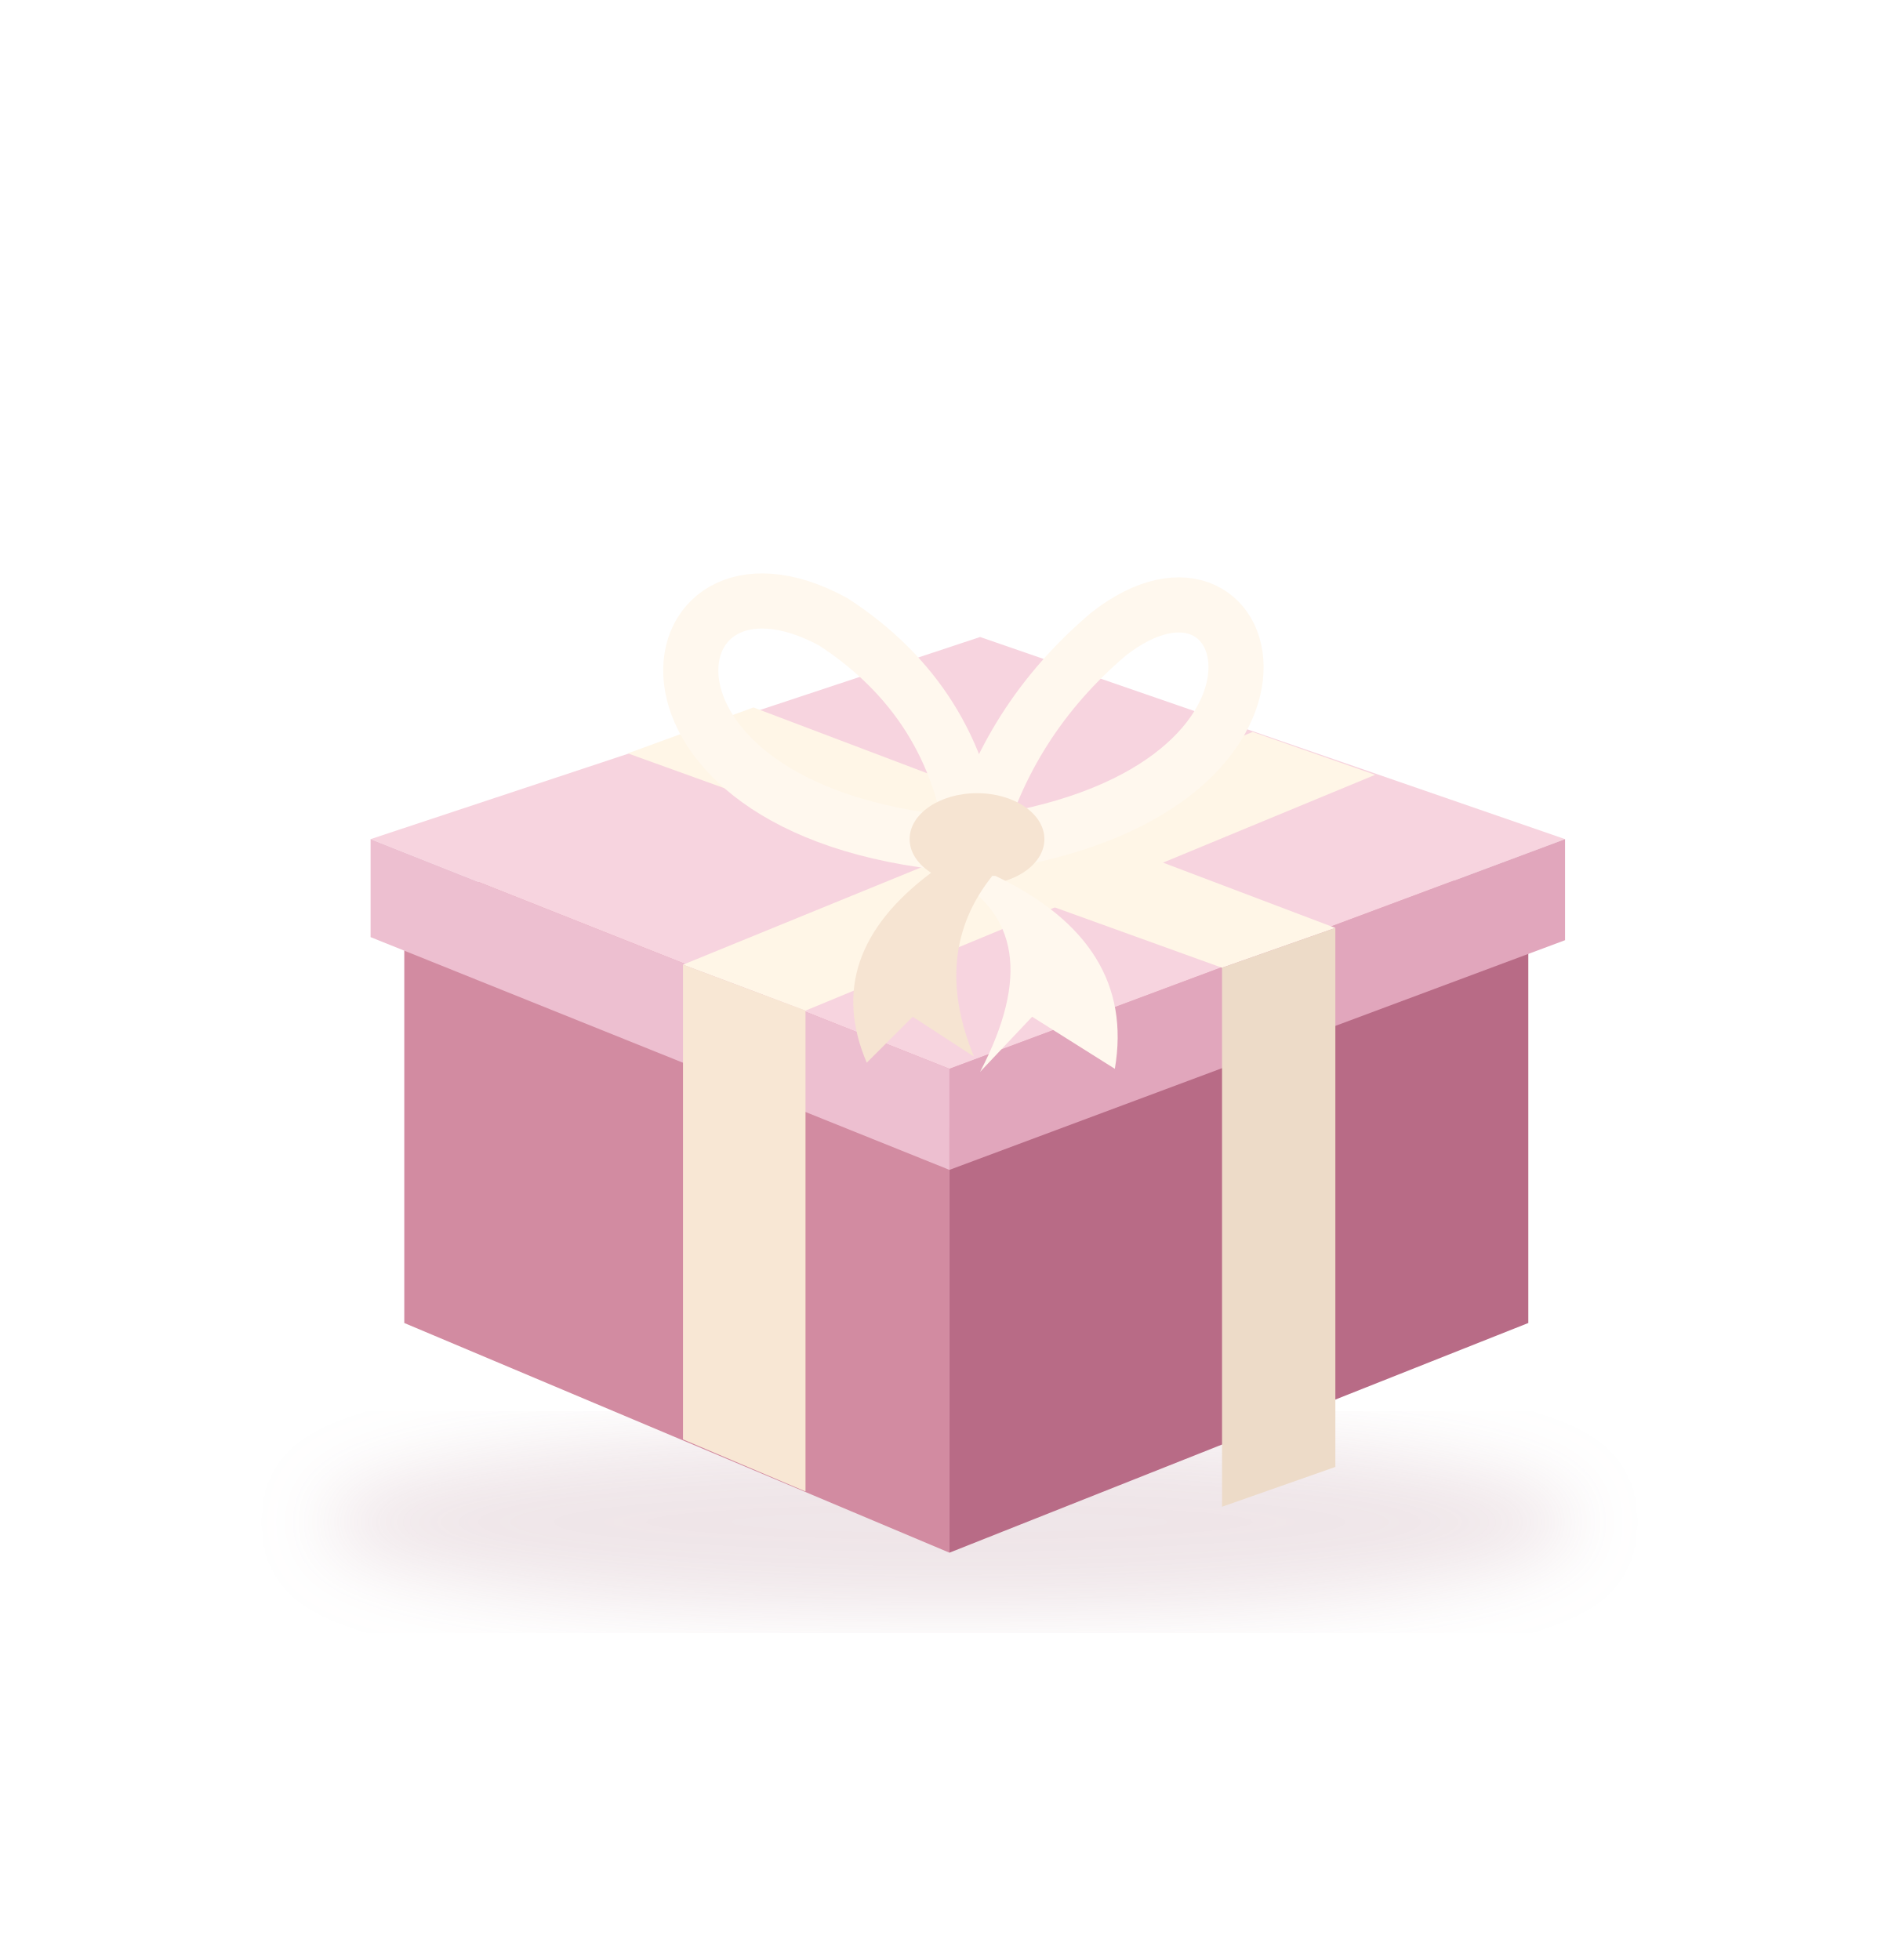
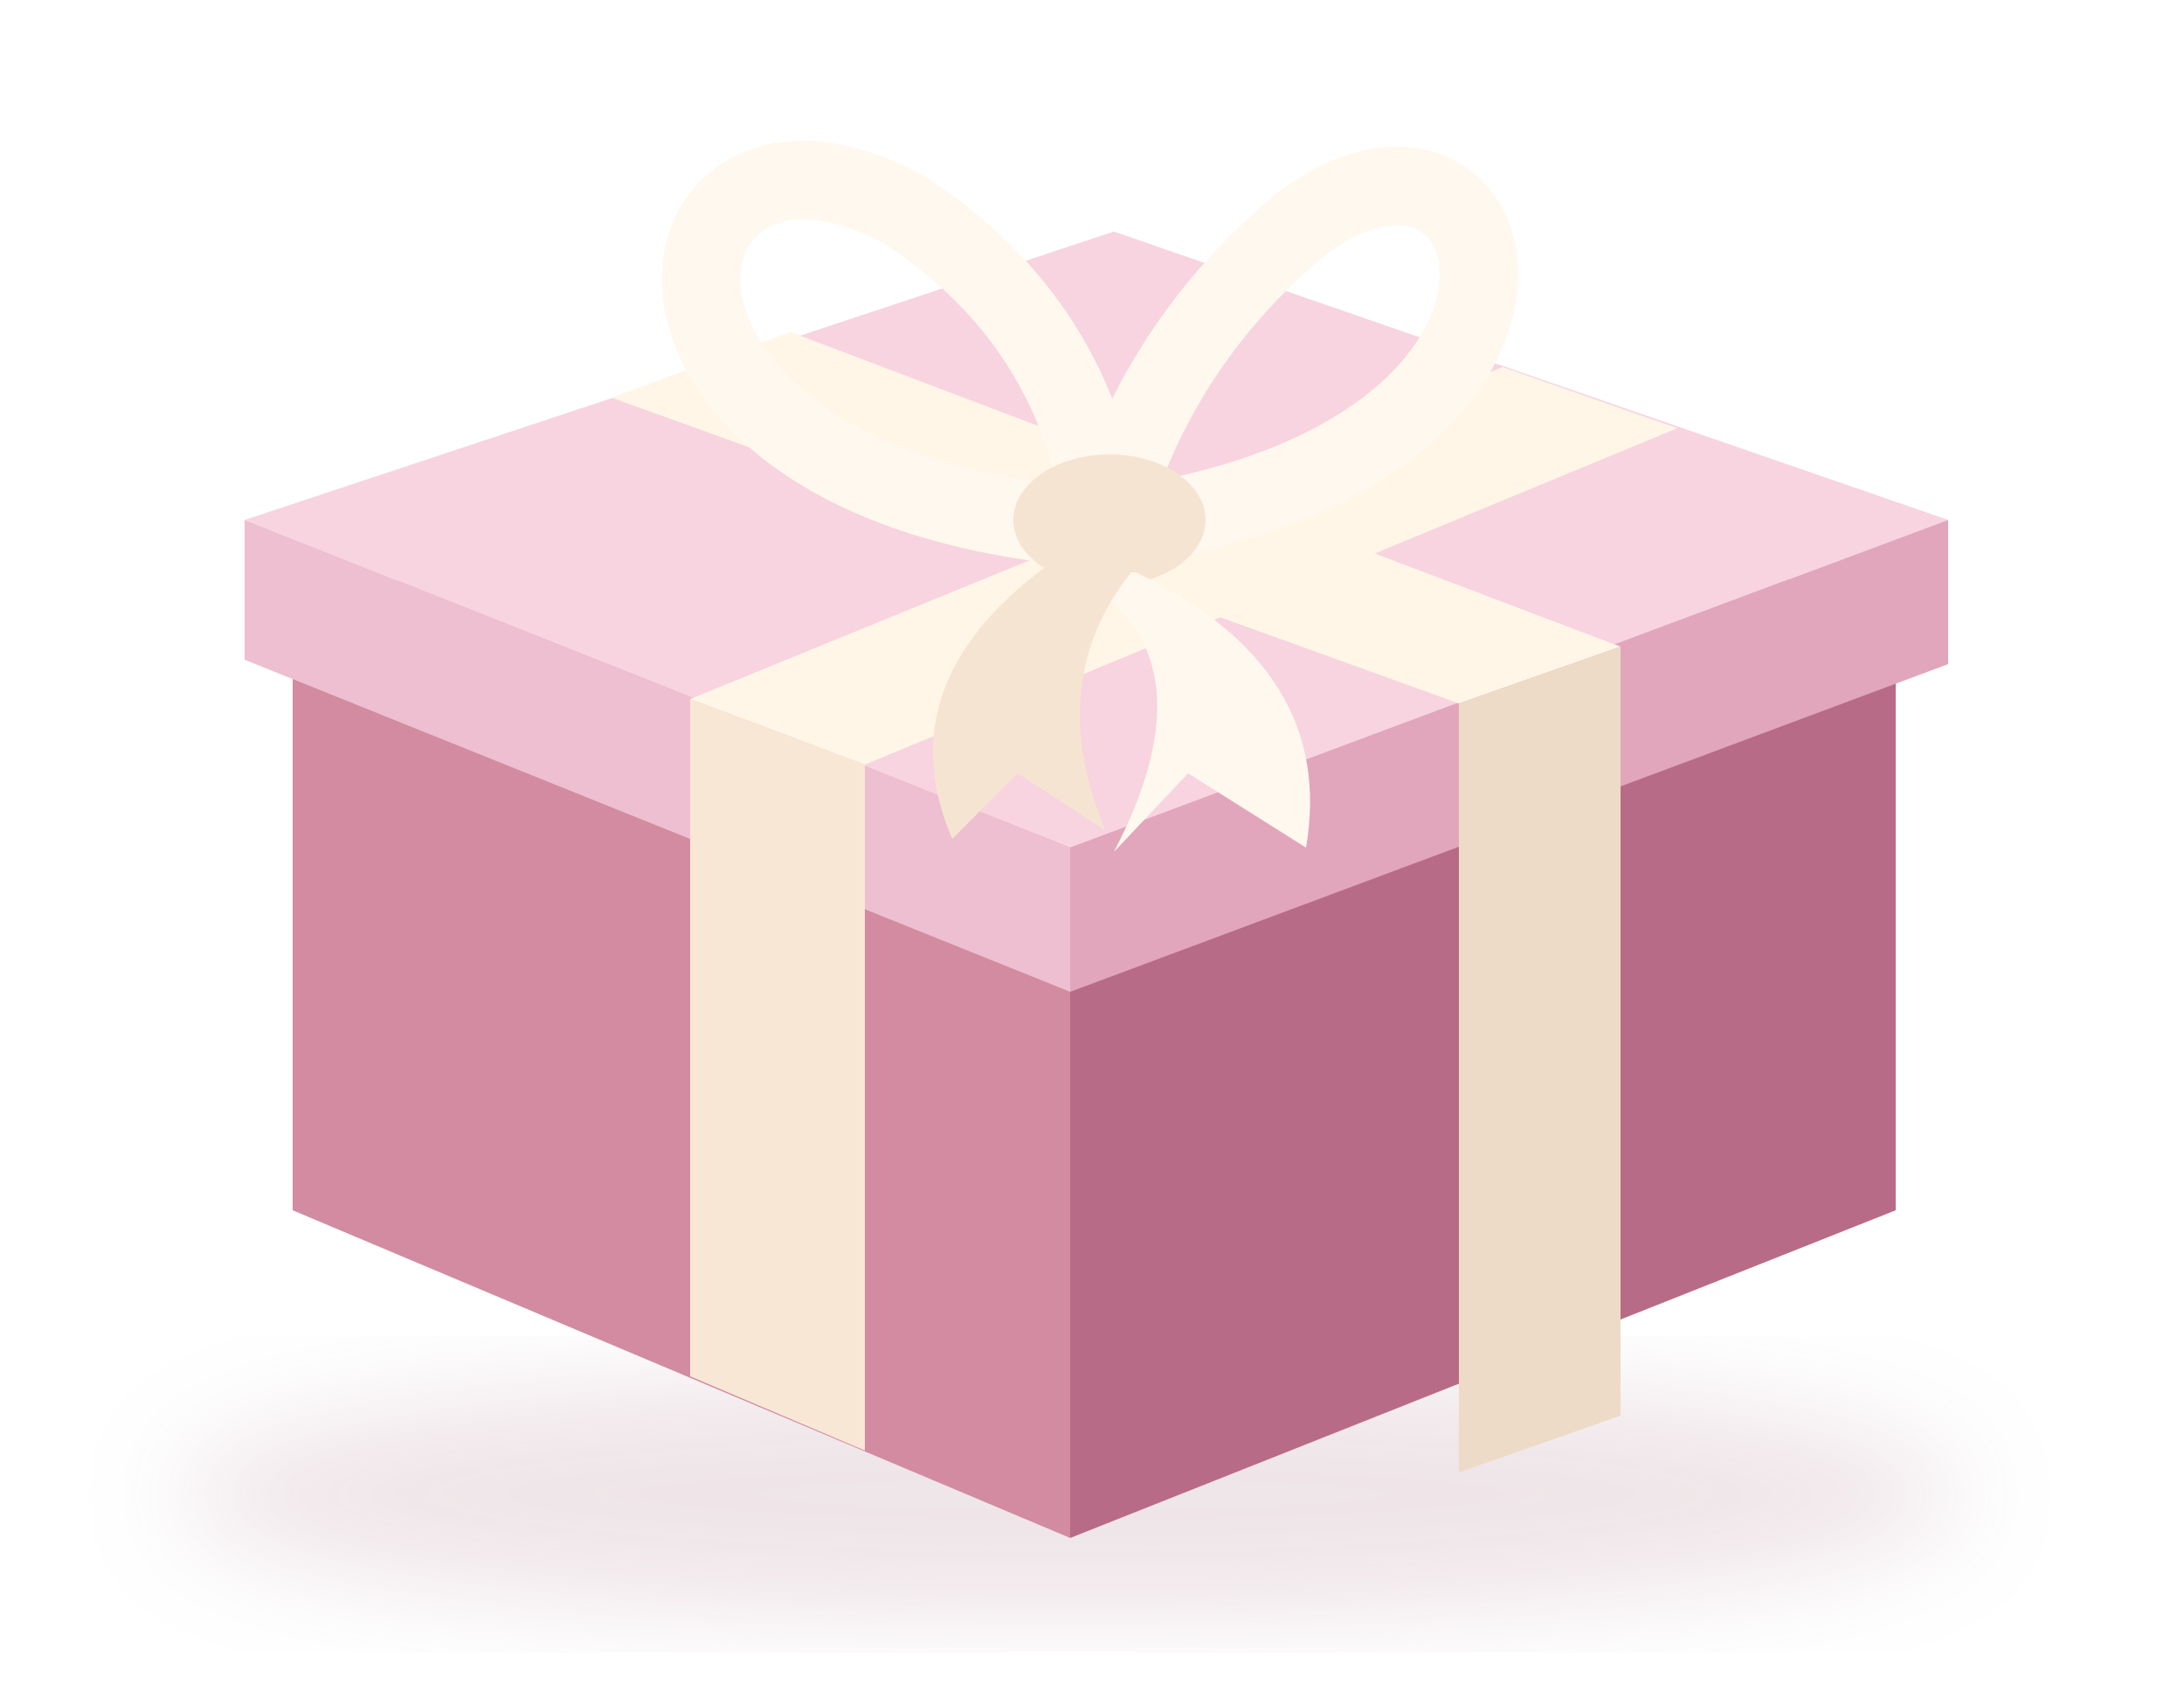
- <svg xmlns="http://www.w3.org/2000/svg" viewBox="0 0 620 640">
+ <svg xmlns="http://www.w3.org/2000/svg" viewBox="65 155 500 390">
  <defs>
    <filter id="shadow">
      <feGaussianBlur stdDeviation="12" />
    </filter>
    <linearGradient id="choc" x2="1" y2="1">
      <stop stop-color="#754633" />
      <stop offset=".5" stop-color="#4b291f" />
      <stop offset="1" stop-color="#8e5941" />
    </linearGradient>
    <linearGradient id="icing" x2="0" y2="1">
      <stop stop-color="#f6c5d2" />
      <stop offset="1" stop-color="#d585a0" />
    </linearGradient>
  </defs>
  <ellipse cx="310" cy="497" rx="205" ry="30" fill="#995d70" opacity=".16" filter="url(#shadow)" />
  <path d="M132 296 L320 234 L499 296 L310 368Z" fill="#e6a7b9" />
  <path d="M132 296 L310 368 L310 507 L132 432Z" fill="#d28ba1" />
  <path d="M310 368 L499 296 L499 432 L310 507Z" fill="#b86b86" />
  <path d="M121 274 L320 208 L511 274 L310 349Z" fill="#f7d4df" />
  <path d="M121 274 L310 349 L310 382 L121 306Z" fill="#edbfd0" />
  <path d="M310 349 L511 274 L511 307 L310 382Z" fill="#e1a6bc" />
  <path d="M205 246 L246 231 L436 303 L399 316Z" fill="#fff6e7" />
  <path d="M223 315 L263 330 L449 253 L409 239Z" fill="#fff6e7" />
  <path d="M223 315 L263 330 L263 487 L223 470Z" fill="#f8e7d4" />
  <path d="M399 316 L436 303 L436 479 L399 492Z" fill="#eddbc8" />
  <g fill="none" stroke="#fff8ee" stroke-width="18">
    <path d="M318 276 C195 268 211 170 272 203 Q312 229 318 276Z" />
    <path d="M318 276 C437 261 412 168 362 207 Q329 235 318 276Z" />
  </g>
  <ellipse cx="319" cy="274" rx="22" ry="15" fill="#f6e4d2" />
  <path d="M325 286 Q371 308 364 349 L337 332 L320 350 Q344 304 310 286" fill="#fff8ee" />
  <path d="M304 285 Q268 312 283 347 L298 332 L318 345 Q304 311 324 286" fill="#f6e4d2" />
</svg>
